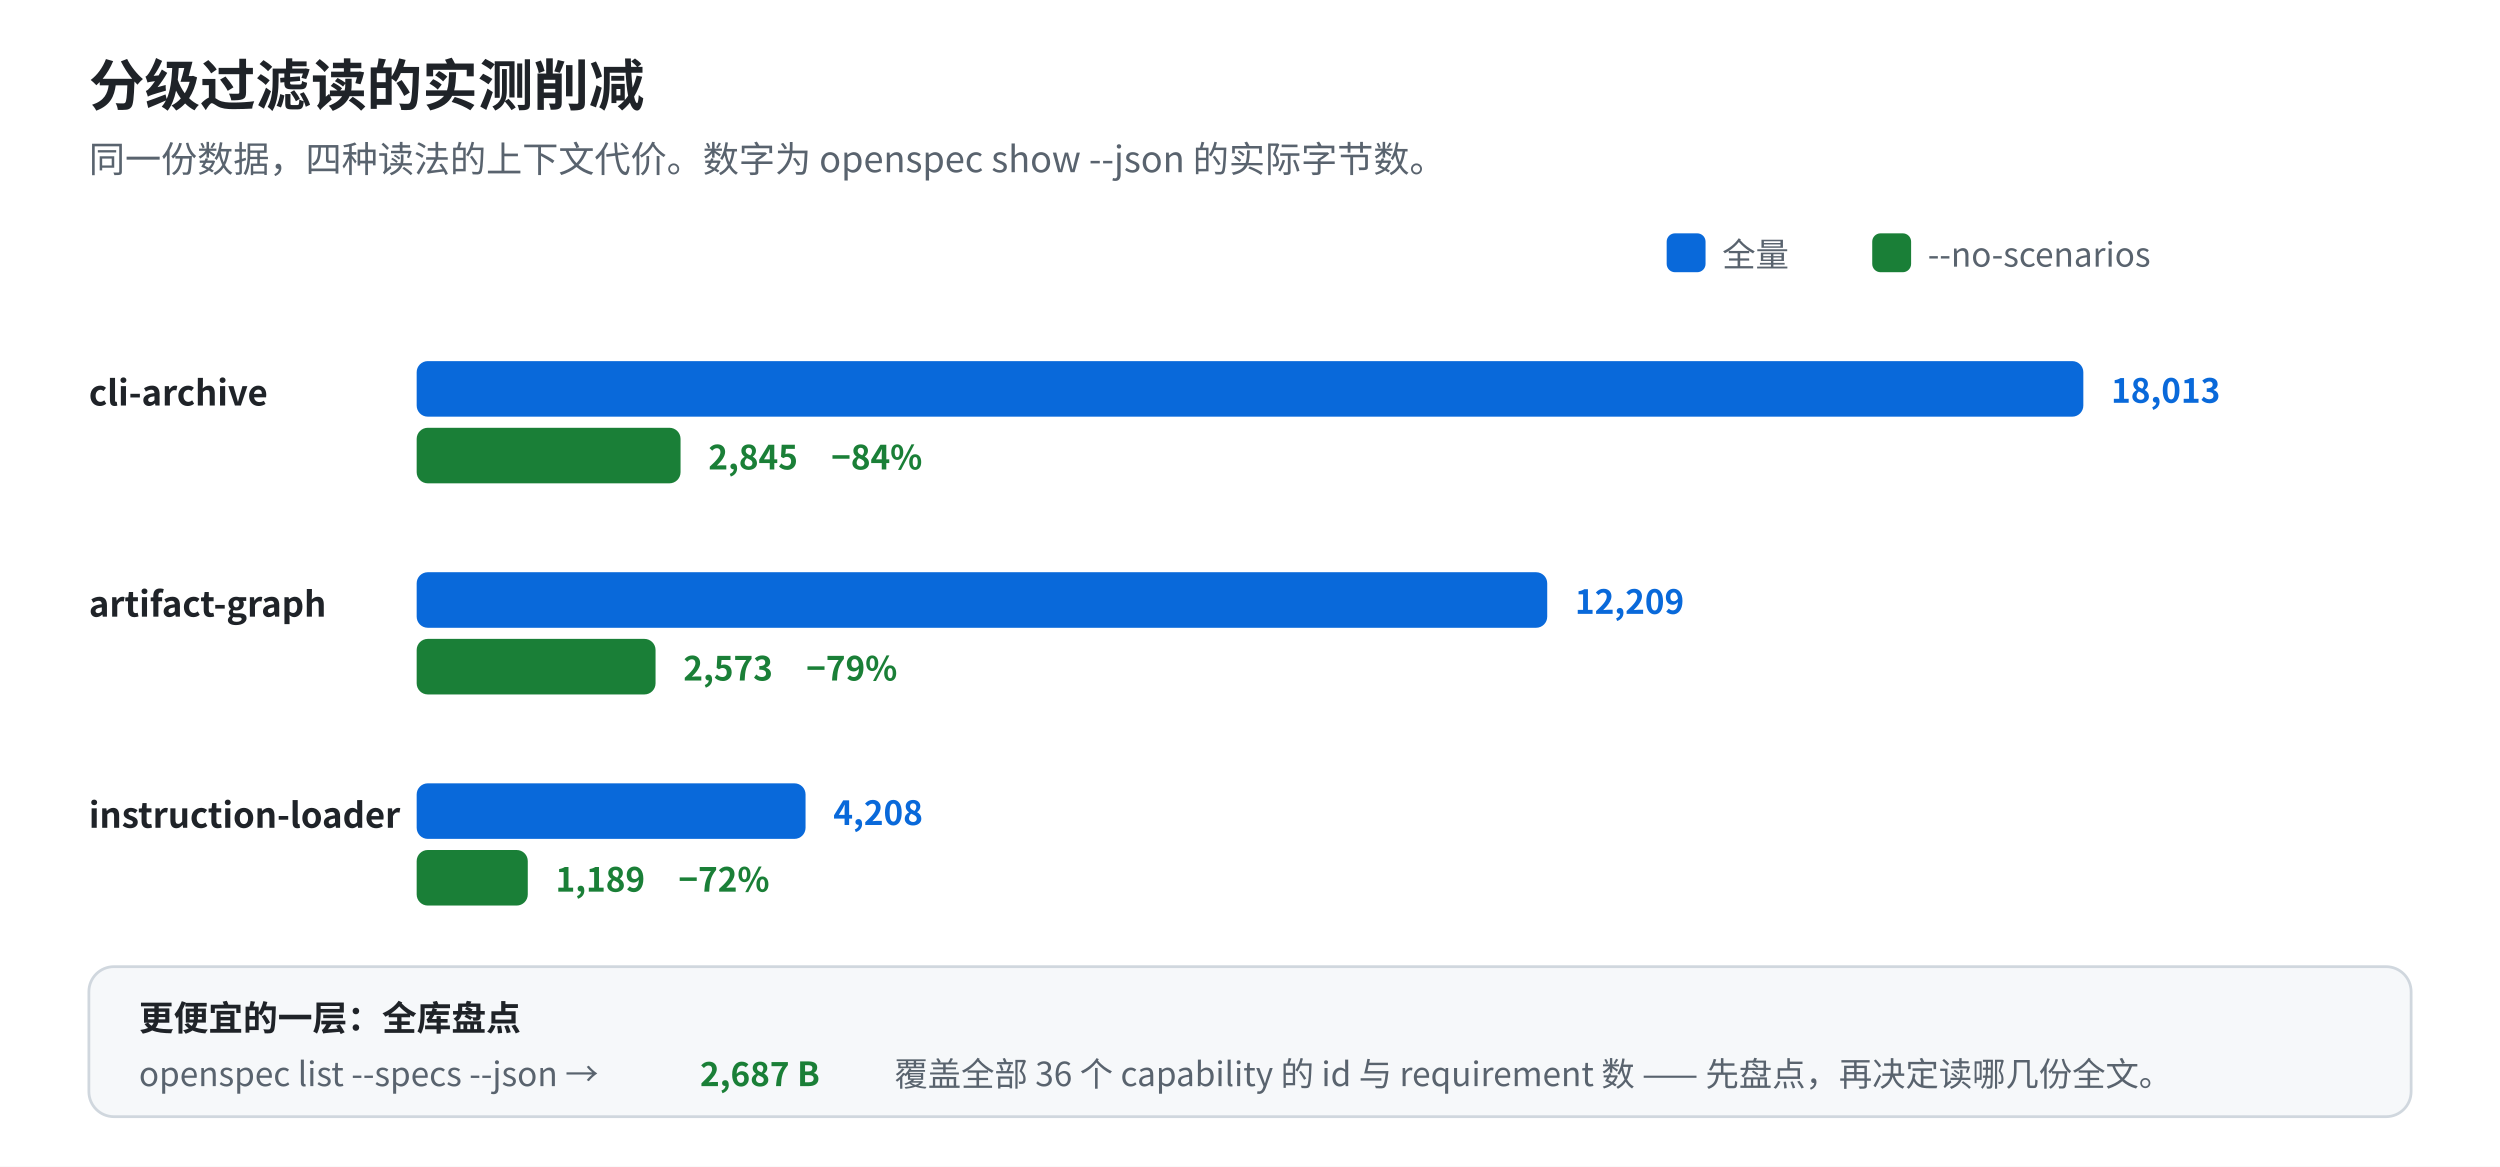
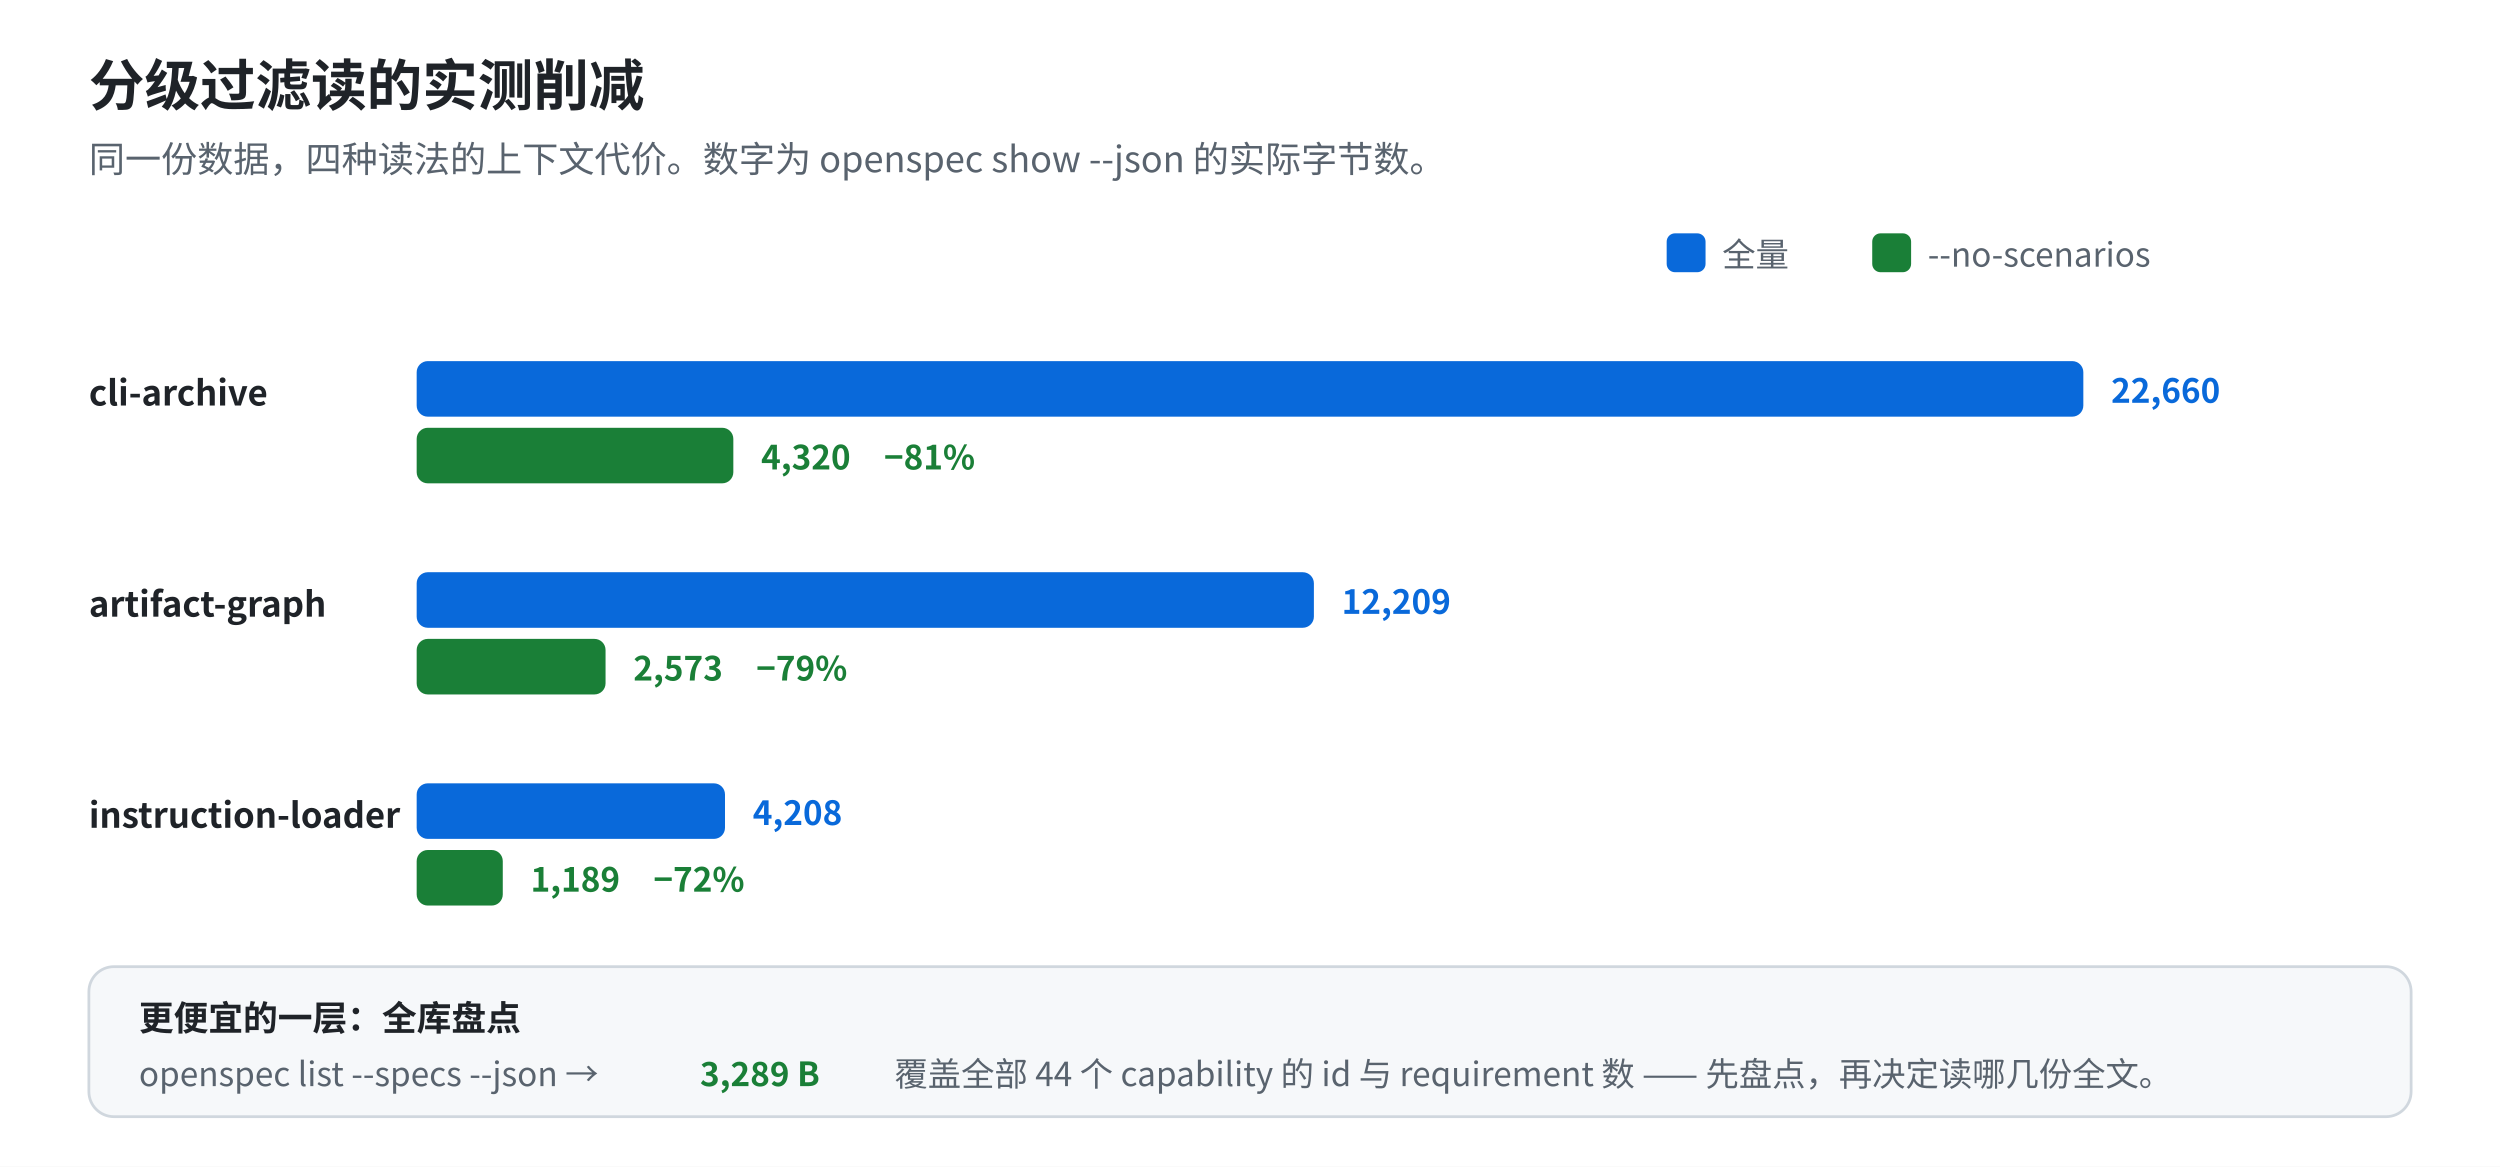
<svg xmlns="http://www.w3.org/2000/svg" viewBox="0 0 900 420" width="900" height="420" font-family="-apple-system,BlinkMacSystemFont,'Segoe UI','Noto Sans CJK SC','PingFang SC',sans-serif">
  <rect width="900" height="420" fill="#ffffff" />
  <text x="32" y="38" font-size="20" font-weight="700" fill="#1f2328">分级过滤读的实测削减</text>
  <text x="32" y="62" font-size="13" fill="#59636e">同一份数据，四种读法的上下文代价。数字为 openspec show --json 的实际字节数。</text>
  <rect x="600" y="84" width="14" height="14" rx="3" fill="#0969da" />
  <text x="620" y="96" font-size="12" fill="#59636e">全量</text>
  <rect x="674" y="84" width="14" height="14" rx="3" fill="#1a7f37" />
  <text x="694" y="96" font-size="12" fill="#59636e">--no-scenarios</text>
  <g font-size="12.5">
    <text x="32" y="146" font-weight="600" fill="#1f2328">cli-archive</text>
    <rect x="150" y="130" width="600" height="20" rx="4" fill="#0969da" />
-     <text x="760" y="145" font-size="12" font-weight="700" fill="#0969da">18,013</text>
-     <rect x="150" y="154" width="95" height="20" rx="4" fill="#1a7f37" />
-     <text x="255" y="169" font-size="12" font-weight="700" fill="#1a7f37">2,845　−84%</text>
+     <text x="760" y="145" font-size="12" font-weight="700" fill="#0969da">22,660</text>
+     <rect x="150" y="154" width="114" height="20" rx="4" fill="#1a7f37" />
+     <text x="274" y="169" font-size="12" font-weight="700" fill="#1a7f37">4,320　−81%</text>
    <text x="32" y="222" font-weight="600" fill="#1f2328">artifact-graph</text>
-     <rect x="150" y="206" width="407" height="20" rx="4" fill="#0969da" />
-     <text x="567" y="221" font-size="12" font-weight="700" fill="#0969da">12,209</text>
-     <rect x="150" y="230" width="86" height="20" rx="4" fill="#1a7f37" />
-     <text x="246" y="245" font-size="12" font-weight="700" fill="#1a7f37">2,573　−79%</text>
+     <rect x="150" y="206" width="323" height="20" rx="4" fill="#0969da" />
+     <text x="483" y="221" font-size="12" font-weight="700" fill="#0969da">12,209</text>
+     <rect x="150" y="230" width="68" height="20" rx="4" fill="#1a7f37" />
+     <text x="228" y="245" font-size="12" font-weight="700" fill="#1a7f37">2,573　−79%</text>
    <text x="32" y="298" font-weight="600" fill="#1f2328">instruction-loader</text>
-     <rect x="150" y="282" width="140" height="20" rx="4" fill="#0969da" />
-     <text x="300" y="297" font-size="12" font-weight="700" fill="#0969da">4,208</text>
-     <rect x="150" y="306" width="40" height="20" rx="4" fill="#1a7f37" />
-     <text x="200" y="321" font-size="12" font-weight="700" fill="#1a7f37">1,189　−72%</text>
+     <rect x="150" y="282" width="111" height="20" rx="4" fill="#0969da" />
+     <text x="271" y="297" font-size="12" font-weight="700" fill="#0969da">4,208</text>
+     <rect x="150" y="306" width="31" height="20" rx="4" fill="#1a7f37" />
+     <text x="191" y="321" font-size="12" font-weight="700" fill="#1a7f37">1,189　−72%</text>
  </g>
  <rect x="32" y="348" width="836" height="54" rx="9" fill="#f6f8fa" stroke="#d0d7de" />
  <text x="50" y="371" font-size="12.5" font-weight="700" fill="#1f2328">更便宜的一层：全库盘点</text>
  <text x="50" y="391" font-size="12" fill="#59636e">openspec list --specs --json →</text>
-   <text x="252" y="391" font-size="12" font-weight="700" fill="#1a7f37">2,687 B</text>
-   <text x="322" y="391" font-size="12" fill="#59636e">覆盖全部 36 个 capability 的 id 与 requirement 数 —— 先盘点，再决定读哪几份全文。</text>
+   <text x="252" y="391" font-size="12" font-weight="700" fill="#1a7f37">3,289 B</text>
+   <text x="322" y="391" font-size="12" fill="#59636e">覆盖全部 44 个 capability 的 id 与 requirement 数 —— 先盘点，再决定读哪几份全文。</text>
</svg>
